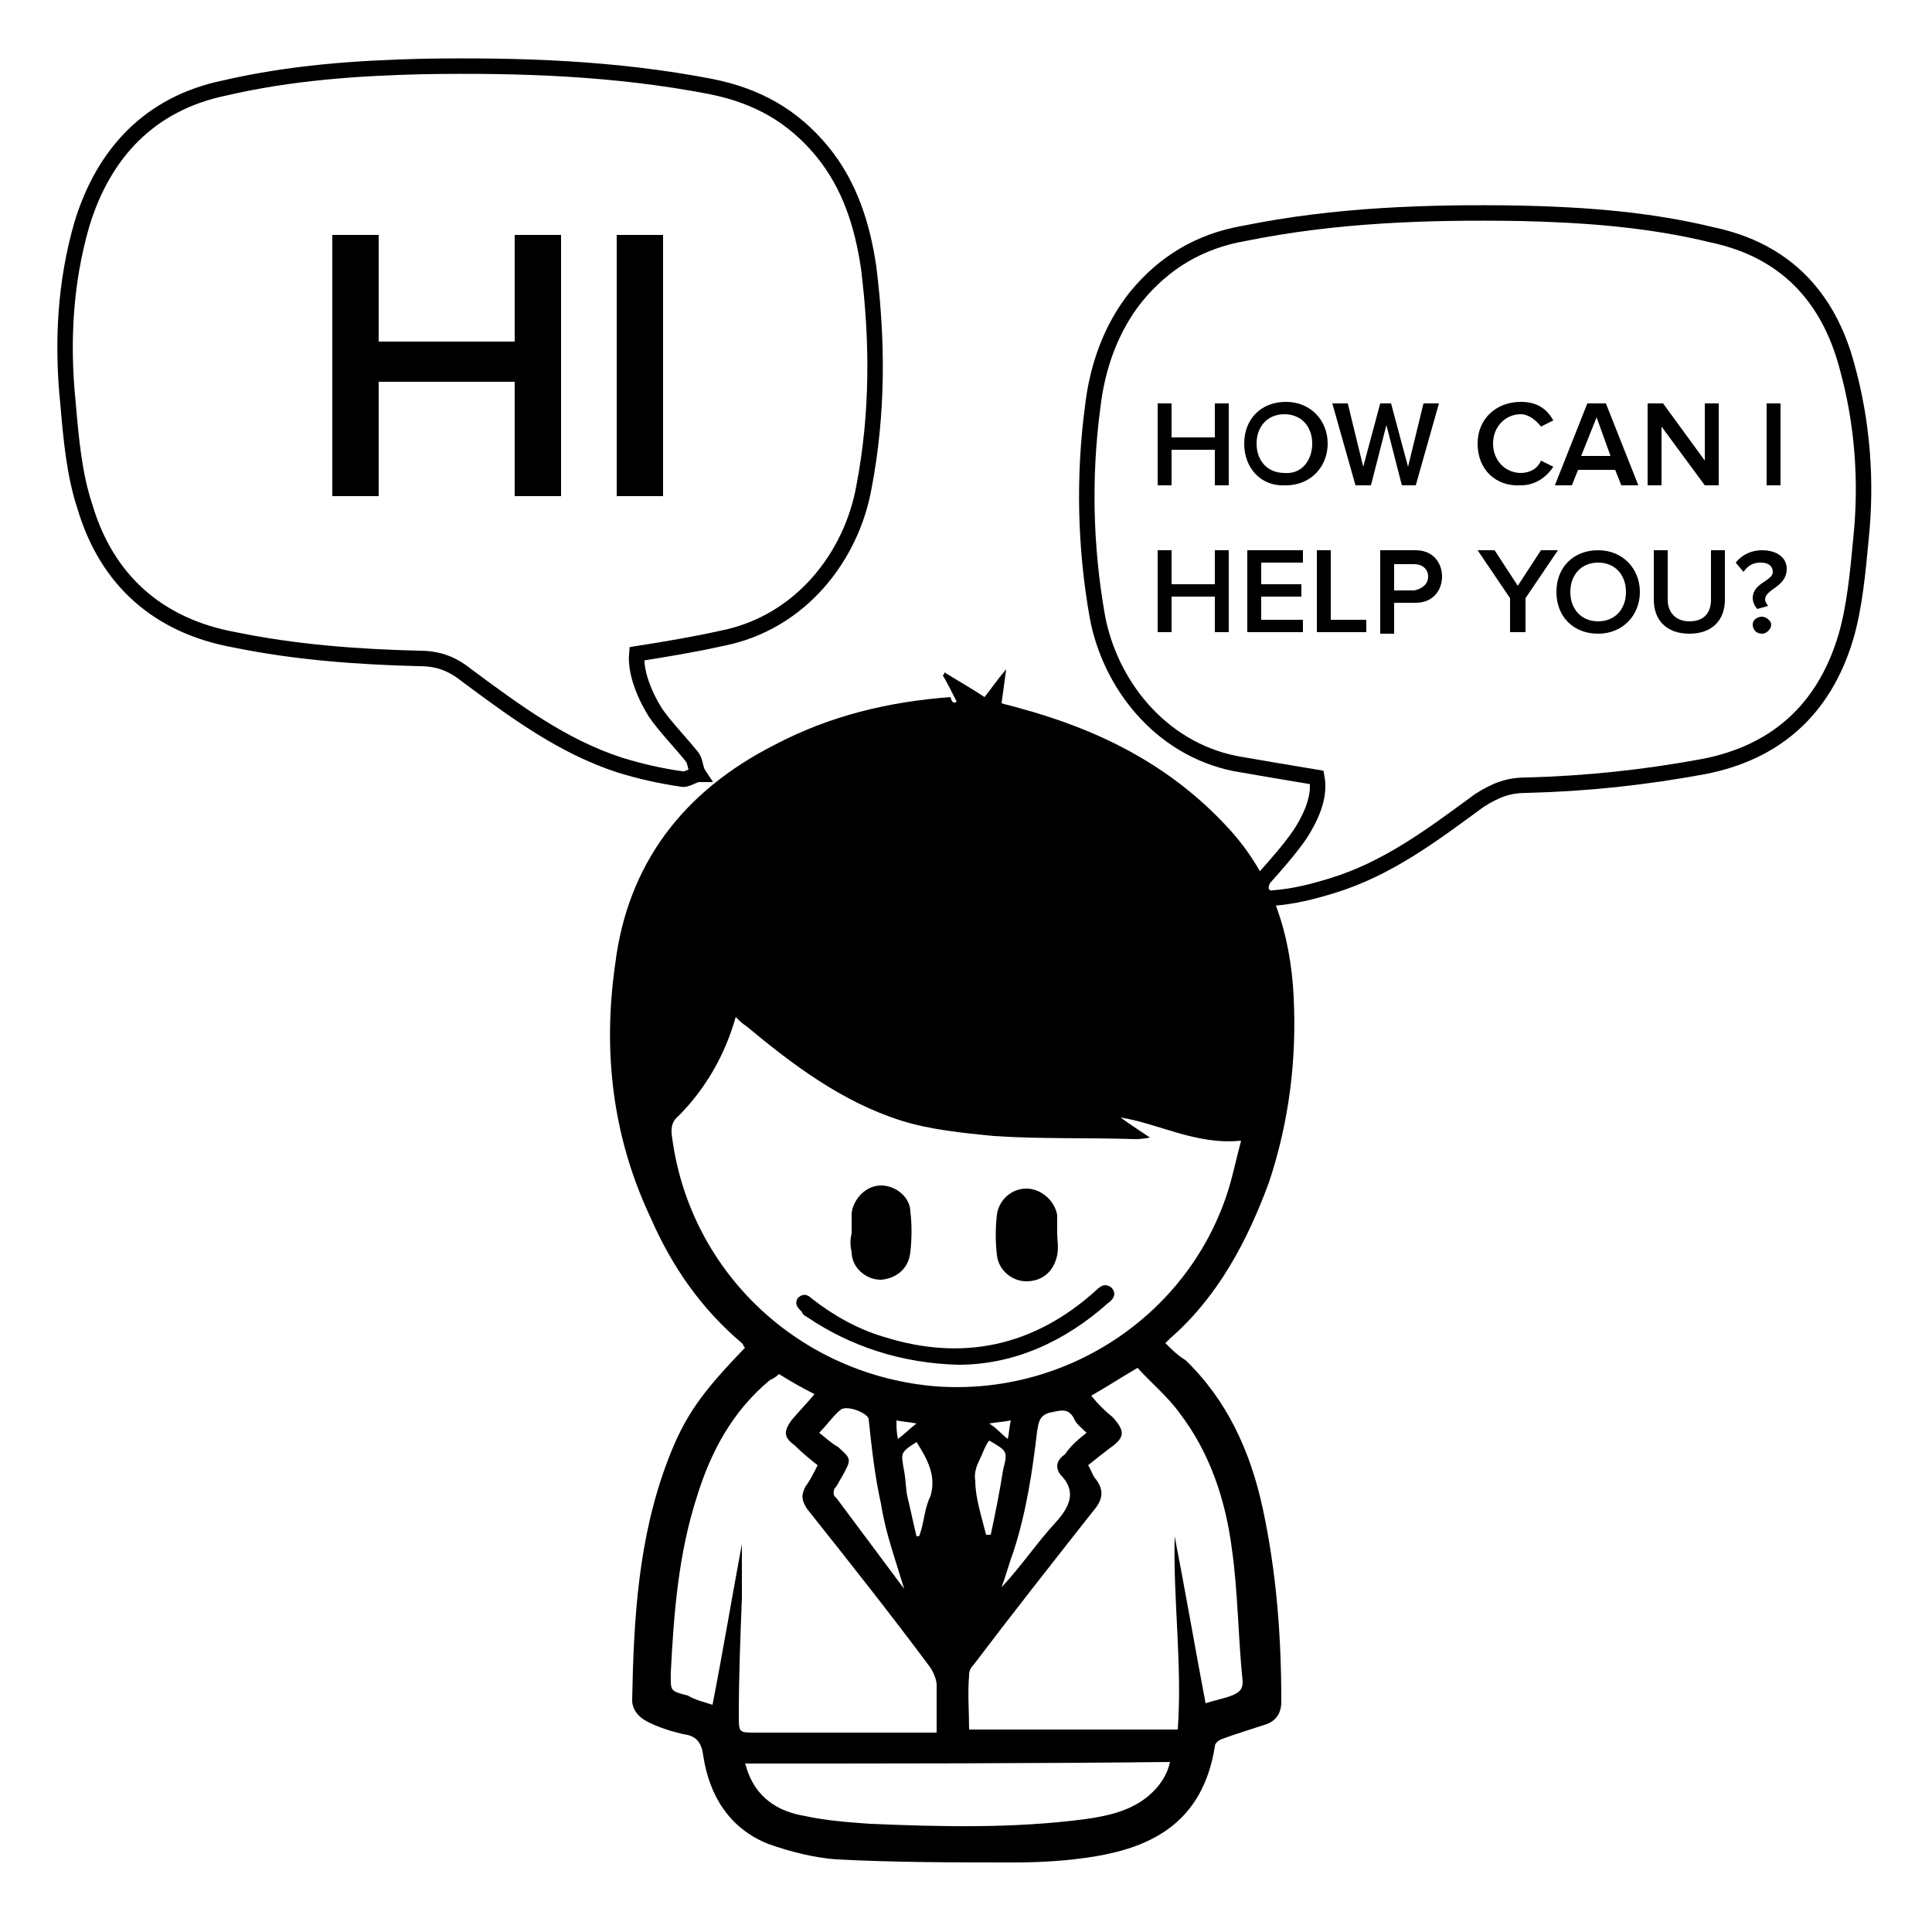
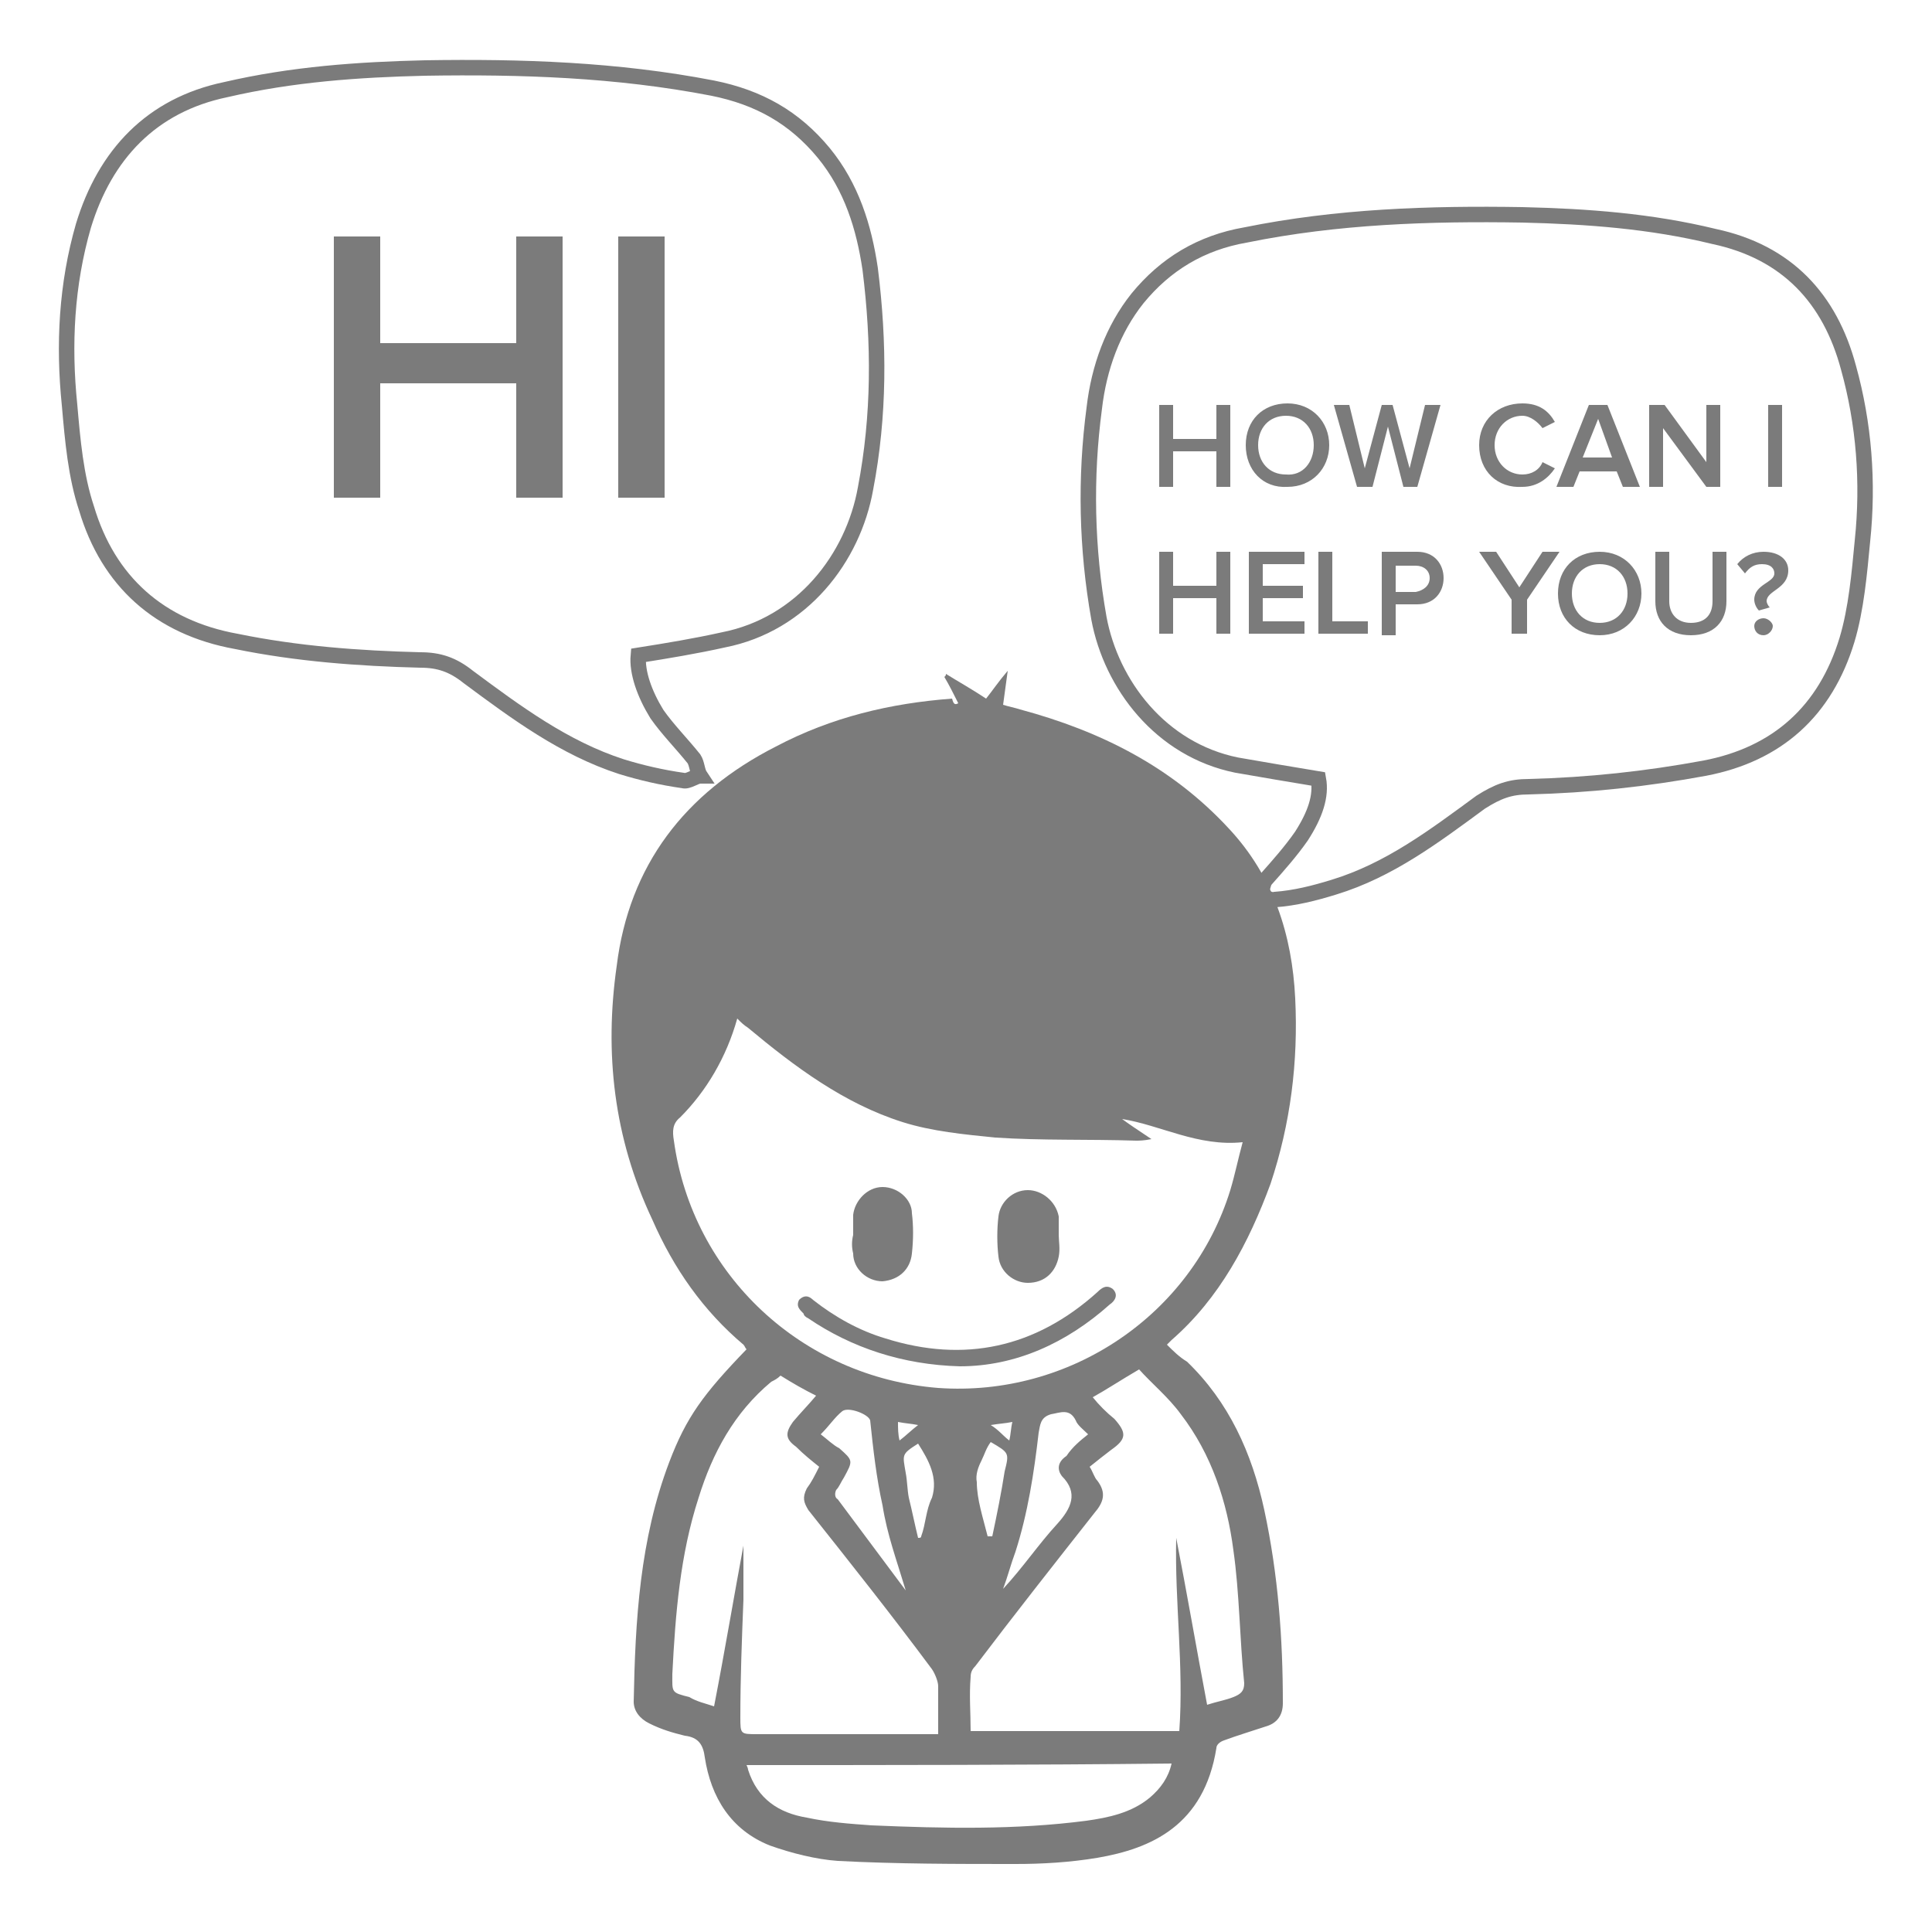
- <svg xmlns="http://www.w3.org/2000/svg" version="1.1" id="Layer_1" x="0px" y="0px" viewBox="-391.5 218.5 125 125" style="enable-background:new -391.5 218.5 125 125;" xml:space="preserve">
+ <svg xmlns="http://www.w3.org/2000/svg" version="1.1" id="Layer_1" x="0px" y="0px" viewBox="-417 218 125 125" style="enable-background:new -417 218 125 125;" xml:space="preserve">
  <style type="text/css">
- 	.st0{fill:none;stroke:#000000;stroke-miterlimit:10;}
- 	.st1{enable-background:new    ;}
+ 	.st0{fill:#7B7B7B;}
+ 	.st1{fill:none;stroke:#7B7B7B;stroke-miterlimit:10;}
+ 	.st2{enable-background:new    ;}
</style>
  <g id="XMLID_15887_">
-     <path id="XMLID_15893_" d="M-329.6,263.9c-0.3-0.6-0.6-1.2-0.9-1.7c0.1-0.1,0.1-0.1,0.1-0.2c0.8,0.5,1.7,1,2.6,1.6   c0.4-0.5,0.8-1.1,1.4-1.8c-0.1,0.8-0.2,1.4-0.3,2.2c0.3,0.1,0.8,0.2,1.1,0.3c5.2,1.4,9.8,3.7,13.5,7.7c2.9,3.1,4.1,6.9,4.3,11   c0.2,4.1-0.3,8.1-1.6,12c-1.4,3.8-3.3,7.4-6.4,10.1c-0.1,0.1-0.2,0.2-0.3,0.3c0.4,0.4,0.8,0.8,1.3,1.1c2.7,2.6,4.2,5.9,5,9.6   c0.9,4.2,1.2,8.3,1.2,12.5c0,0.8-0.4,1.3-1.1,1.5c-0.9,0.3-1.9,0.6-2.7,0.9c-0.3,0.1-0.5,0.3-0.5,0.5c-0.8,5-4.2,6.5-7.7,7.1   c-1.8,0.3-3.6,0.4-5.3,0.4c-3.8,0-7.7,0-11.5-0.2c-1.4-0.1-3-0.5-4.4-1c-2.5-1-3.8-3.1-4.2-5.7c-0.1-0.8-0.4-1.3-1.3-1.4   c-0.8-0.2-1.5-0.4-2.3-0.8c-0.6-0.3-1-0.8-1-1.4c0.1-5.3,0.4-10.5,2.3-15.5c1.1-2.9,2.2-4.4,5-7.3c-0.1-0.1-0.1-0.2-0.2-0.3   c-2.6-2.2-4.5-4.9-5.9-8.1c-2.5-5.3-3.1-10.8-2.3-16.4c0.8-6.5,4.4-11.2,10.3-14.2c3.6-1.9,7.4-2.8,11.4-3.1   C-329.9,264-329.8,264-329.6,263.9z M-317.1,292.1c-0.5,0.1-0.8,0.1-1,0.1c-3.1-0.1-6.1,0-9.1-0.2c-2-0.2-4.1-0.4-6-1   c-3.8-1.2-7-3.6-10-6.1c-0.3-0.2-0.4-0.3-0.7-0.6c-0.7,2.5-2,4.7-3.7,6.4c-0.5,0.4-0.5,0.9-0.4,1.5c1.2,8.7,8.3,15.3,17.1,16   c8.5,0.6,16.4-4.7,18.9-12.8c0.3-1,0.5-2,0.8-3.1c-2.9,0.3-5.3-1.1-7.8-1.5C-318.6,291.1-318,291.5-317.1,292.1z M-320.9,308.8   c0.4,0.5,0.9,1,1.4,1.4c0.8,0.9,0.8,1.3-0.2,2c-0.4,0.3-0.9,0.7-1.4,1.1c0.2,0.3,0.3,0.7,0.5,0.9c0.6,0.8,0.4,1.4-0.2,2.1   c-2.6,3.3-5.2,6.6-7.7,9.9c-0.2,0.2-0.3,0.4-0.3,0.7c-0.1,1.2,0,2.3,0,3.5c4.6,0,9,0,13.5,0c0.3-4.2-0.3-8.3-0.2-12.5   c0.7,3.6,1.3,7.1,2,10.8c0.6-0.2,1.2-0.3,1.7-0.5c0.5-0.2,0.7-0.4,0.7-0.9c-0.3-2.9-0.3-5.8-0.7-8.6c-0.4-3.1-1.4-6.2-3.4-8.8   c-0.8-1.1-1.9-2-2.7-2.9C-319.1,307.7-320,308.3-320.9,308.8z M-345.4,328.8c0.7-3.6,1.3-7.2,1.9-10.4c0,0.9,0,2.2,0,3.5   c-0.1,2.5-0.2,5.1-0.2,7.6c0,1.1,0,1.1,1.1,1.1c3.6,0,7.3,0,10.9,0c0.3,0,0.6,0,0.8,0c0-1.1,0-2.1,0-3.1c0-0.3-0.2-0.8-0.4-1.1   c-2.6-3.5-5.3-6.9-8-10.3c-0.3-0.5-0.4-0.8-0.1-1.4c0.3-0.4,0.5-0.8,0.8-1.4c-0.5-0.4-1-0.8-1.5-1.3c-0.7-0.5-0.7-0.9-0.2-1.6   c0.5-0.6,1-1.1,1.5-1.7c-0.8-0.4-1.5-0.8-2.3-1.3c-0.2,0.2-0.4,0.3-0.6,0.4c-2.4,2-3.8,4.6-4.7,7.5c-1.2,3.7-1.5,7.5-1.7,11.4   c0,1.2-0.1,1.2,1.1,1.5C-346.5,328.5-346,328.6-345.4,328.8z M-343.3,332.6c0.1,0.2,0.1,0.3,0.1,0.3c0.6,1.9,2,2.8,3.8,3.1   c1.4,0.3,2.8,0.4,4.2,0.5c4.7,0.2,9.3,0.3,13.9-0.3c1.4-0.2,2.9-0.5,4.1-1.5c0.7-0.6,1.2-1.3,1.4-2.2   C-325,332.6-334.2,332.6-343.3,332.6z M-333,321.3c-0.6-2-1.2-3.6-1.5-5.5c-0.4-1.8-0.6-3.6-0.8-5.5c-0.1-0.4-1.4-0.9-1.8-0.6   c-0.5,0.4-0.8,0.9-1.4,1.5c0.4,0.3,0.8,0.7,1.2,0.9c0.9,0.8,0.9,0.8,0.3,1.9c-0.2,0.3-0.3,0.6-0.5,0.8c-0.1,0.2-0.1,0.5,0.1,0.6   C-335.9,317.4-334.5,319.3-333,321.3z M-321.2,311.2c-0.3-0.3-0.7-0.6-0.8-0.9c-0.4-0.8-1-0.5-1.6-0.4c-0.7,0.2-0.7,0.7-0.8,1.2   c-0.3,2.6-0.7,5.2-1.5,7.7c-0.3,0.8-0.5,1.6-0.8,2.4c1.3-1.4,2.3-2.9,3.5-4.2c0.9-1,1.4-2,0.3-3.1c-0.3-0.4-0.3-0.9,0.3-1.3   C-322.2,312-321.7,311.6-321.2,311.2z M-332.2,311.8c-1.1,0.7-1,0.7-0.8,1.9c0.1,0.5,0.1,1.1,0.2,1.6c0.2,0.8,0.4,1.8,0.6,2.6   c0.1,0,0.2,0,0.2-0.1c0.3-0.8,0.3-1.7,0.7-2.5C-330.9,314-331.5,312.9-332.2,311.8z M-327.7,317.8c0.1,0,0.2,0,0.3,0   c0.3-1.4,0.6-2.9,0.8-4.2c0.3-1.2,0.3-1.2-0.9-1.9c-0.3,0.4-0.4,0.8-0.6,1.2c-0.2,0.4-0.4,0.9-0.3,1.4   C-328.4,315.4-328,316.6-327.7,317.8z M-326.3,311.6c0.1-0.4,0.1-0.8,0.2-1.2c-0.5,0.1-0.8,0.1-1.4,0.2   C-327,310.9-326.7,311.3-326.3,311.6z M-333.4,311.6c0.4-0.3,0.8-0.7,1.2-1c-0.5-0.1-0.8-0.1-1.3-0.2   C-333.5,310.8-333.5,311.2-333.4,311.6z" />
-     <path id="XMLID_15891_" d="M-323.1,298.3c0,0.4,0.1,0.9,0,1.4c-0.2,1-0.9,1.7-2,1.7c-0.9,0-1.8-0.7-1.9-1.7c-0.1-0.8-0.1-1.8,0-2.6   c0.1-0.9,0.9-1.7,1.9-1.7c0.9,0,1.8,0.7,2,1.7C-323.1,297.4-323.1,297.9-323.1,298.3L-323.1,298.3z" />
-     <path id="XMLID_15890_" d="M-336.4,298.3c0-0.4,0-0.8,0-1.3c0.1-0.9,0.9-1.8,1.9-1.8s1.9,0.8,1.9,1.7c0.1,0.8,0.1,1.7,0,2.6   c-0.1,1-0.8,1.7-1.9,1.8c-1,0-1.9-0.8-1.9-1.8C-336.5,299.1-336.5,298.7-336.4,298.3C-336.5,298.3-336.5,298.3-336.4,298.3z" />
-     <path id="XMLID_15888_" d="M-329.5,306.8c-3.7-0.1-7-1.2-9.8-3.1c-0.2-0.1-0.3-0.2-0.3-0.3c-0.3-0.3-0.5-0.5-0.3-0.9   c0.3-0.3,0.6-0.3,0.9,0c1.4,1.1,3,2,4.7,2.5c5.1,1.6,9.7,0.6,13.7-3c0.3-0.3,0.6-0.5,1-0.2c0.4,0.4,0.1,0.8-0.2,1   C-322.6,305.3-325.9,306.8-329.5,306.8z" />
+     <path id="XMLID_15893_" class="st0" d="M-355,263.5c-0.3-0.6-0.6-1.2-0.9-1.7c0.1-0.1,0.1-0.1,0.1-0.2c0.8,0.5,1.7,1,2.6,1.6   c0.4-0.5,0.8-1.1,1.4-1.8c-0.1,0.8-0.2,1.4-0.3,2.2c0.3,0.1,0.8,0.2,1.1,0.3c5.2,1.4,9.8,3.7,13.5,7.7c2.9,3.1,4.1,6.9,4.3,11   c0.2,4.1-0.3,8.1-1.6,12c-1.4,3.8-3.3,7.4-6.4,10.1c-0.1,0.1-0.2,0.2-0.3,0.3c0.4,0.4,0.8,0.8,1.3,1.1c2.7,2.6,4.2,5.9,5,9.6   c0.9,4.2,1.2,8.3,1.2,12.5c0,0.8-0.4,1.3-1.1,1.5c-0.9,0.3-1.9,0.6-2.7,0.9c-0.3,0.1-0.5,0.3-0.5,0.5c-0.8,5-4.2,6.5-7.7,7.1   c-1.8,0.3-3.6,0.4-5.3,0.4c-3.8,0-7.7,0-11.5-0.2c-1.4-0.1-3-0.5-4.4-1c-2.5-1-3.8-3.1-4.2-5.7c-0.1-0.8-0.4-1.3-1.3-1.4   c-0.8-0.2-1.5-0.4-2.3-0.8c-0.6-0.3-1-0.8-1-1.4c0.1-5.3,0.4-10.5,2.3-15.5c1.1-2.9,2.2-4.4,5-7.3c-0.1-0.1-0.1-0.2-0.2-0.3   c-2.6-2.2-4.5-4.9-5.9-8.1c-2.5-5.3-3.1-10.8-2.3-16.4c0.8-6.5,4.4-11.2,10.3-14.2c3.6-1.9,7.4-2.8,11.4-3.1   C-355.3,263.6-355.2,263.6-355,263.5z M-342.5,291.7c-0.5,0.1-0.8,0.1-1,0.1c-3.1-0.1-6.1,0-9.1-0.2c-2-0.2-4.1-0.4-6-1   c-3.8-1.2-7-3.6-10-6.1c-0.3-0.2-0.4-0.3-0.7-0.6c-0.7,2.5-2,4.7-3.7,6.4c-0.5,0.4-0.5,0.9-0.4,1.5c1.2,8.7,8.3,15.3,17.1,16   c8.5,0.6,16.4-4.7,18.9-12.8c0.3-1,0.5-2,0.8-3.1c-2.9,0.3-5.3-1.1-7.8-1.5C-344,290.7-343.4,291.1-342.5,291.7z M-346.3,308.4   c0.4,0.5,0.9,1,1.4,1.4c0.8,0.9,0.8,1.3-0.2,2c-0.4,0.3-0.9,0.7-1.4,1.1c0.2,0.3,0.3,0.7,0.5,0.9c0.6,0.8,0.4,1.4-0.2,2.1   c-2.6,3.3-5.2,6.6-7.7,9.9c-0.2,0.2-0.3,0.4-0.3,0.7c-0.1,1.2,0,2.3,0,3.5c4.6,0,9,0,13.5,0c0.3-4.2-0.3-8.3-0.2-12.5   c0.7,3.6,1.3,7.1,2,10.8c0.6-0.2,1.2-0.3,1.7-0.5s0.7-0.4,0.7-0.9c-0.3-2.9-0.3-5.8-0.7-8.6c-0.4-3.1-1.4-6.2-3.4-8.8   c-0.8-1.1-1.9-2-2.7-2.9C-344.5,307.3-345.4,307.9-346.3,308.4z M-370.8,328.4c0.7-3.6,1.3-7.2,1.9-10.4c0,0.9,0,2.2,0,3.5   c-0.1,2.5-0.2,5.1-0.2,7.6c0,1.1,0,1.1,1.1,1.1c3.6,0,7.3,0,10.9,0c0.3,0,0.6,0,0.8,0c0-1.1,0-2.1,0-3.1c0-0.3-0.2-0.8-0.4-1.1   c-2.6-3.5-5.3-6.9-8-10.3c-0.3-0.5-0.4-0.8-0.1-1.4c0.3-0.4,0.5-0.8,0.8-1.4c-0.5-0.4-1-0.8-1.5-1.3c-0.7-0.5-0.7-0.9-0.2-1.6   c0.5-0.6,1-1.1,1.5-1.7c-0.8-0.4-1.5-0.8-2.3-1.3c-0.2,0.2-0.4,0.3-0.6,0.4c-2.4,2-3.8,4.6-4.7,7.5c-1.2,3.7-1.5,7.5-1.7,11.4   c0,1.2-0.1,1.2,1.1,1.5C-371.9,328.1-371.4,328.2-370.8,328.4z M-368.7,332.2c0.1,0.2,0.1,0.3,0.1,0.3c0.6,1.9,2,2.8,3.8,3.1   c1.4,0.3,2.8,0.4,4.2,0.5c4.7,0.2,9.3,0.3,13.9-0.3c1.4-0.2,2.9-0.5,4.1-1.5c0.7-0.6,1.2-1.3,1.4-2.2   C-350.4,332.2-359.6,332.2-368.7,332.2z M-358.4,320.9c-0.6-2-1.2-3.6-1.5-5.5c-0.4-1.8-0.6-3.6-0.8-5.5c-0.1-0.4-1.4-0.9-1.8-0.6   c-0.5,0.4-0.8,0.9-1.4,1.5c0.4,0.3,0.8,0.7,1.2,0.9c0.9,0.8,0.9,0.8,0.3,1.9c-0.2,0.3-0.3,0.6-0.5,0.8c-0.1,0.2-0.1,0.5,0.1,0.6   C-361.3,317-359.9,318.9-358.4,320.9z M-346.6,310.8c-0.3-0.3-0.7-0.6-0.8-0.9c-0.4-0.8-1-0.5-1.6-0.4c-0.7,0.2-0.7,0.7-0.8,1.2   c-0.3,2.6-0.7,5.2-1.5,7.7c-0.3,0.8-0.5,1.6-0.8,2.4c1.3-1.4,2.3-2.9,3.5-4.2c0.9-1,1.4-2,0.3-3.1c-0.3-0.4-0.3-0.9,0.3-1.3   C-347.6,311.6-347.1,311.2-346.6,310.8z M-357.6,311.4c-1.1,0.7-1,0.7-0.8,1.9c0.1,0.5,0.1,1.1,0.2,1.6c0.2,0.8,0.4,1.8,0.6,2.6   c0.1,0,0.2,0,0.2-0.1c0.3-0.8,0.3-1.7,0.7-2.5C-356.3,313.6-356.9,312.5-357.6,311.4z M-353.1,317.4c0.1,0,0.2,0,0.3,0   c0.3-1.4,0.6-2.9,0.8-4.2c0.3-1.2,0.3-1.2-0.9-1.9c-0.3,0.4-0.4,0.8-0.6,1.2c-0.2,0.4-0.4,0.9-0.3,1.4   C-353.8,315-353.4,316.2-353.1,317.4z M-351.7,311.2c0.1-0.4,0.1-0.8,0.2-1.2c-0.5,0.1-0.8,0.1-1.4,0.2   C-352.4,310.5-352.1,310.9-351.7,311.2z M-358.8,311.2c0.4-0.3,0.8-0.7,1.2-1c-0.5-0.1-0.8-0.1-1.3-0.2   C-358.9,310.4-358.9,310.8-358.8,311.2z" />
+     <path id="XMLID_15891_" class="st0" d="M-348.5,297.9c0,0.4,0.1,0.9,0,1.4c-0.2,1-0.9,1.7-2,1.7c-0.9,0-1.8-0.7-1.9-1.7   c-0.1-0.8-0.1-1.8,0-2.6c0.1-0.9,0.9-1.7,1.9-1.7c0.9,0,1.8,0.7,2,1.7C-348.5,297-348.5,297.5-348.5,297.9L-348.5,297.9z" />
+     <path id="XMLID_15890_" class="st0" d="M-361.8,297.9c0-0.4,0-0.8,0-1.3c0.1-0.9,0.9-1.8,1.9-1.8s1.9,0.8,1.9,1.7   c0.1,0.8,0.1,1.7,0,2.6c-0.1,1-0.8,1.7-1.9,1.8c-1,0-1.9-0.8-1.9-1.8C-361.9,298.7-361.9,298.3-361.8,297.9   C-361.9,297.9-361.9,297.9-361.8,297.9z" />
+     <path id="XMLID_15888_" class="st0" d="M-354.9,306.4c-3.7-0.1-7-1.2-9.8-3.1c-0.2-0.1-0.3-0.2-0.3-0.3c-0.3-0.3-0.5-0.5-0.3-0.9   c0.3-0.3,0.6-0.3,0.9,0c1.4,1.1,3,2,4.7,2.5c5.1,1.6,9.7,0.6,13.7-3c0.3-0.3,0.6-0.5,1-0.2c0.4,0.4,0.1,0.8-0.2,1   C-348,304.9-351.3,306.4-354.9,306.4z" />
  </g>
  <g id="XMLID_15915_">
-     <path id="XMLID_15917_" class="st0" d="M-306.3,268.8c-1.8-0.3-3.6-0.6-5.3-0.9c-4.9-1-8.1-5.2-8.9-9.5c-0.8-4.5-0.9-9.1-0.3-13.6   c0.3-2.6,1.2-5.1,2.8-7.1c1.8-2.2,4.1-3.6,7-4.1c5.9-1.2,11.9-1.4,17.9-1.3c4.2,0.1,8.3,0.4,12.4,1.4c4.7,1,7.5,4,8.7,8.5   c1,3.6,1.3,7.4,0.9,11.2c-0.2,2.1-0.4,4.4-1,6.4c-1.4,4.6-4.5,7.4-9.2,8.3c-3.8,0.7-7.5,1.1-11.4,1.2c-1.2,0-2,0.3-3.1,1   c-3,2.2-5.9,4.4-9.5,5.5c-1.3,0.4-2.5,0.7-3.8,0.8c-0.3,0.1-0.7-0.2-1-0.3c0.2-0.3,0.2-0.8,0.4-1c0.8-0.9,1.6-1.8,2.3-2.8   C-306.5,271.1-306.1,269.9-306.3,268.8z" />
+     <path id="XMLID_15917_" class="st1" d="M-331.7,268.4c-1.8-0.3-3.6-0.6-5.3-0.9c-4.9-1-8.1-5.2-8.9-9.5c-0.8-4.5-0.9-9.1-0.3-13.6   c0.3-2.6,1.2-5.1,2.8-7.1c1.8-2.2,4.1-3.6,7-4.1c5.9-1.2,11.9-1.4,17.9-1.3c4.2,0.1,8.3,0.4,12.4,1.4c4.7,1,7.5,4,8.7,8.5   c1,3.6,1.3,7.4,0.9,11.2c-0.2,2.1-0.4,4.4-1,6.4c-1.4,4.6-4.5,7.4-9.2,8.3c-3.8,0.7-7.5,1.1-11.4,1.2c-1.2,0-2,0.3-3.1,1   c-3,2.2-5.9,4.4-9.5,5.5c-1.3,0.4-2.5,0.7-3.8,0.8c-0.3,0.1-0.7-0.2-1-0.3c0.2-0.3,0.2-0.8,0.4-1c0.8-0.9,1.6-1.8,2.3-2.8   C-331.9,270.7-331.5,269.5-331.7,268.4z" />
  </g>
  <g id="XMLID_15911_">
-     <g class="st1">
-       <path d="M-312.9,249.9v-2.3h-2.8v2.3h-0.9v-5.3h0.9v2.2h2.8v-2.2h0.9v5.3H-312.9z" />
-       <path d="M-311,247.2c0-1.6,1.1-2.7,2.7-2.7c1.6,0,2.7,1.2,2.7,2.7s-1.1,2.7-2.7,2.7C-309.9,250-311,248.8-311,247.2z     M-306.6,247.2c0-1.1-0.7-1.9-1.8-1.9c-1.1,0-1.8,0.8-1.8,1.9c0,1.1,0.7,1.9,1.8,1.9C-307.3,249.2-306.6,248.3-306.6,247.2z" />
-       <path d="M-300.8,249.9l-1-3.9l-1,3.9h-1l-1.5-5.3h1l1,4.1l1.1-4.1h0.7l1.1,4.1l1-4.1h1l-1.5,5.3H-300.8z" />
-       <path d="M-295.9,247.2c0-1.6,1.2-2.7,2.8-2.7c1.1,0,1.7,0.5,2.1,1.2l-0.8,0.4c-0.3-0.4-0.8-0.8-1.3-0.8c-1,0-1.8,0.8-1.8,1.9    c0,1.1,0.8,1.9,1.8,1.9c0.6,0,1.1-0.3,1.3-0.8l0.8,0.4c-0.4,0.6-1.1,1.2-2.1,1.2C-294.7,250-295.9,248.9-295.9,247.2z" />
-       <path d="M-286.6,249.9l-0.4-1h-2.4l-0.4,1h-1.1l2.1-5.3h1.2l2.1,5.3H-286.6z M-288.2,245.5l-1,2.5h1.9L-288.2,245.5z" />
-       <path d="M-281.2,249.9l-2.8-3.8v3.8h-0.9v-5.3h1l2.7,3.7v-3.7h0.9v5.3H-281.2z" />
-       <path d="M-277.2,249.9v-5.3h0.9v5.3H-277.2z" />
+     <g class="st2">
+       <path class="st0" d="M-338.3,249.5v-2.3h-2.8v2.3h-0.9v-5.3h0.9v2.2h2.8v-2.2h0.9v5.3H-338.3z" />
+       <path class="st0" d="M-336.4,246.8c0-1.6,1.1-2.7,2.7-2.7s2.7,1.2,2.7,2.7s-1.1,2.7-2.7,2.7C-335.3,249.6-336.4,248.4-336.4,246.8    z M-332,246.8c0-1.1-0.7-1.9-1.8-1.9c-1.1,0-1.8,0.8-1.8,1.9c0,1.1,0.7,1.9,1.8,1.9C-332.7,248.8-332,247.9-332,246.8z" />
+       <path class="st0" d="M-326.2,249.5l-1-3.9l-1,3.9h-1l-1.5-5.3h1l1,4.1l1.1-4.1h0.7l1.1,4.1l1-4.1h1l-1.5,5.3H-326.2z" />
+       <path class="st0" d="M-321.3,246.8c0-1.6,1.2-2.7,2.8-2.7c1.1,0,1.7,0.5,2.1,1.2l-0.8,0.4c-0.3-0.4-0.8-0.8-1.3-0.8    c-1,0-1.8,0.8-1.8,1.9c0,1.1,0.8,1.9,1.8,1.9c0.6,0,1.1-0.3,1.3-0.8l0.8,0.4c-0.4,0.6-1.1,1.2-2.1,1.2    C-320.1,249.6-321.3,248.5-321.3,246.8z" />
+       <path class="st0" d="M-312,249.5l-0.4-1h-2.4l-0.4,1h-1.1l2.1-5.3h1.2l2.1,5.3H-312z M-313.6,245.1l-1,2.5h1.9L-313.6,245.1z" />
+       <path class="st0" d="M-306.6,249.5l-2.8-3.8v3.8h-0.9v-5.3h1l2.7,3.7v-3.7h0.9v5.3H-306.6z" />
+       <path class="st0" d="M-302.6,249.5v-5.3h0.9v5.3H-302.6z" />
    </g>
-     <g class="st1">
-       <path d="M-312.9,259.4v-2.3h-2.8v2.3h-0.9v-5.3h0.9v2.2h2.8v-2.2h0.9v5.3H-312.9z" />
-       <path d="M-310.8,259.4v-5.3h3.6v0.8h-2.7v1.4h2.6v0.8h-2.6v1.5h2.7v0.8H-310.8z" />
-       <path d="M-306.3,259.4v-5.3h0.9v4.5h2.3v0.8H-306.3z" />
-       <path d="M-302.2,259.4v-5.3h2.3c1.1,0,1.7,0.8,1.7,1.7c0,0.9-0.6,1.7-1.7,1.7h-1.4v2H-302.2z M-299.1,255.8c0-0.5-0.4-0.8-0.9-0.8    h-1.3v1.7h1.3C-299.5,256.6-299.1,256.3-299.1,255.8z" />
-       <path d="M-293.8,259.4v-2.2l-2.1-3.1h1.1l1.5,2.3l1.5-2.3h1.1l-2.1,3.1v2.2H-293.8z" />
-       <path d="M-290.8,256.8c0-1.6,1.1-2.7,2.7-2.7c1.6,0,2.7,1.2,2.7,2.7s-1.1,2.7-2.7,2.7C-289.7,259.5-290.8,258.4-290.8,256.8z     M-286.3,256.8c0-1.1-0.7-1.9-1.8-1.9c-1.1,0-1.8,0.8-1.8,1.9c0,1.1,0.7,1.9,1.8,1.9C-287,258.7-286.3,257.9-286.3,256.8z" />
-       <path d="M-284.5,257.3v-3.2h0.9v3.2c0,0.8,0.5,1.4,1.4,1.4c0.9,0,1.4-0.5,1.4-1.4v-3.2h0.9v3.2c0,1.3-0.8,2.2-2.3,2.2    C-283.7,259.5-284.5,258.6-284.5,257.3z" />
-       <path d="M-278.1,257.2c0-1,1.3-1.1,1.3-1.7c0-0.3-0.2-0.6-0.8-0.6c-0.5,0-0.8,0.2-1.1,0.6l-0.5-0.6c0.4-0.5,1-0.8,1.7-0.8    c1,0,1.6,0.5,1.6,1.2c0,1.2-1.4,1.3-1.4,2c0,0.1,0.1,0.3,0.2,0.4l-0.7,0.2C-278,257.7-278.1,257.4-278.1,257.2z M-278.1,258.9    c0-0.3,0.3-0.5,0.6-0.5c0.3,0,0.6,0.3,0.6,0.5c0,0.3-0.3,0.6-0.6,0.6C-277.9,259.5-278.1,259.2-278.1,258.9z" />
+     <g class="st2">
+       <path class="st0" d="M-338.3,259v-2.3h-2.8v2.3h-0.9v-5.3h0.9v2.2h2.8v-2.2h0.9v5.3H-338.3z" />
+       <path class="st0" d="M-336.2,259v-5.3h3.6v0.8h-2.7v1.4h2.6v0.8h-2.6v1.5h2.7v0.8L-336.2,259L-336.2,259z" />
+       <path class="st0" d="M-331.7,259v-5.3h0.9v4.5h2.3v0.8L-331.7,259L-331.7,259z" />
+       <path class="st0" d="M-327.6,259v-5.3h2.3c1.1,0,1.7,0.8,1.7,1.7s-0.6,1.7-1.7,1.7h-1.4v2h-0.9V259z M-324.5,255.4    c0-0.5-0.4-0.8-0.9-0.8h-1.3v1.7h1.3C-324.9,256.2-324.5,255.9-324.5,255.4z" />
+       <path class="st0" d="M-319.2,259v-2.2l-2.1-3.1h1.1l1.5,2.3l1.5-2.3h1.1l-2.1,3.1v2.2L-319.2,259L-319.2,259z" />
+       <path class="st0" d="M-316.2,256.4c0-1.6,1.1-2.7,2.7-2.7s2.7,1.2,2.7,2.7s-1.1,2.7-2.7,2.7C-315.1,259.1-316.2,258-316.2,256.4z     M-311.7,256.4c0-1.1-0.7-1.9-1.8-1.9c-1.1,0-1.8,0.8-1.8,1.9c0,1.1,0.7,1.9,1.8,1.9C-312.4,258.3-311.7,257.5-311.7,256.4z" />
+       <path class="st0" d="M-309.9,256.9v-3.2h0.9v3.2c0,0.8,0.5,1.4,1.4,1.4s1.4-0.5,1.4-1.4v-3.2h0.9v3.2c0,1.3-0.8,2.2-2.3,2.2    S-309.9,258.2-309.9,256.9z" />
+       <path class="st0" d="M-303.5,256.8c0-1,1.3-1.1,1.3-1.7c0-0.3-0.2-0.6-0.8-0.6c-0.5,0-0.8,0.2-1.1,0.6l-0.5-0.6    c0.4-0.5,1-0.8,1.7-0.8c1,0,1.6,0.5,1.6,1.2c0,1.2-1.4,1.3-1.4,2c0,0.1,0.1,0.3,0.2,0.4l-0.7,0.2    C-303.4,257.3-303.5,257-303.5,256.8z M-303.5,258.5c0-0.3,0.3-0.5,0.6-0.5c0.3,0,0.6,0.3,0.6,0.5c0,0.3-0.3,0.6-0.6,0.6    C-303.3,259.1-303.5,258.8-303.5,258.5z" />
    </g>
  </g>
  <g id="XMLID_15914_">
-     <path id="XMLID_15918_" class="st0" d="M-350.3,260.8c1.9-0.3,3.7-0.6,5.5-1c5.1-1,8.4-5.3,9.2-9.8c0.9-4.7,0.9-9.4,0.3-14.2   c-0.4-2.7-1.2-5.3-3-7.5c-1.9-2.3-4.2-3.6-7.2-4.2c-6.2-1.2-12.4-1.4-18.6-1.3c-4.3,0.1-8.6,0.4-12.9,1.4c-4.8,1-7.8,4.2-9.2,8.8   c-1.1,3.8-1.3,7.7-0.9,11.6c0.2,2.3,0.4,4.6,1.1,6.7c1.4,4.7,4.7,7.7,9.7,8.6c3.9,0.8,7.9,1.1,11.9,1.2c1.2,0,2.1,0.3,3.1,1.1   c3.1,2.3,6.2,4.6,9.9,5.8c1.3,0.4,2.6,0.7,4,0.9c0.3,0.1,0.8-0.3,1.1-0.3c-0.2-0.3-0.2-0.8-0.4-1.1c-0.8-1-1.7-1.9-2.4-2.9   C-349.9,263.3-350.4,261.9-350.3,260.8z" />
+     <path id="XMLID_15918_" class="st1" d="M-375.7,260.4c1.9-0.3,3.7-0.6,5.5-1c5.1-1,8.4-5.3,9.2-9.8c0.9-4.7,0.9-9.4,0.3-14.2   c-0.4-2.7-1.2-5.3-3-7.5c-1.9-2.3-4.2-3.6-7.2-4.2c-6.2-1.2-12.4-1.4-18.6-1.3c-4.3,0.1-8.6,0.4-12.9,1.4c-4.8,1-7.8,4.2-9.2,8.8   c-1.1,3.8-1.3,7.7-0.9,11.6c0.2,2.3,0.4,4.6,1.1,6.7c1.4,4.7,4.7,7.7,9.7,8.6c3.9,0.8,7.9,1.1,11.9,1.2c1.2,0,2.1,0.3,3.1,1.1   c3.1,2.3,6.2,4.6,9.9,5.8c1.3,0.4,2.6,0.7,4,0.9c0.3,0.1,0.8-0.3,1.1-0.3c-0.2-0.3-0.2-0.8-0.4-1.1c-0.8-1-1.7-1.9-2.4-2.9   C-375.3,262.9-375.8,261.5-375.7,260.4z" />
  </g>
-   <g id="XMLID_15912_" class="st1">
-     <path d="M-358.2,250.6v-7.4h-8.8v7.4h-3v-16.9h3v6.9h8.8v-6.9h3v16.9H-358.2z" />
-     <path d="M-351.6,250.6v-16.9h3v16.9H-351.6z" />
+   <g id="XMLID_15912_" class="st2">
+     <path class="st0" d="M-383.6,250.2v-7.4h-8.8v7.4h-3v-16.9h3v6.9h8.8v-6.9h3v16.9H-383.6z" />
+     <path class="st0" d="M-377,250.2v-16.9h3v16.9H-377z" />
  </g>
</svg>
